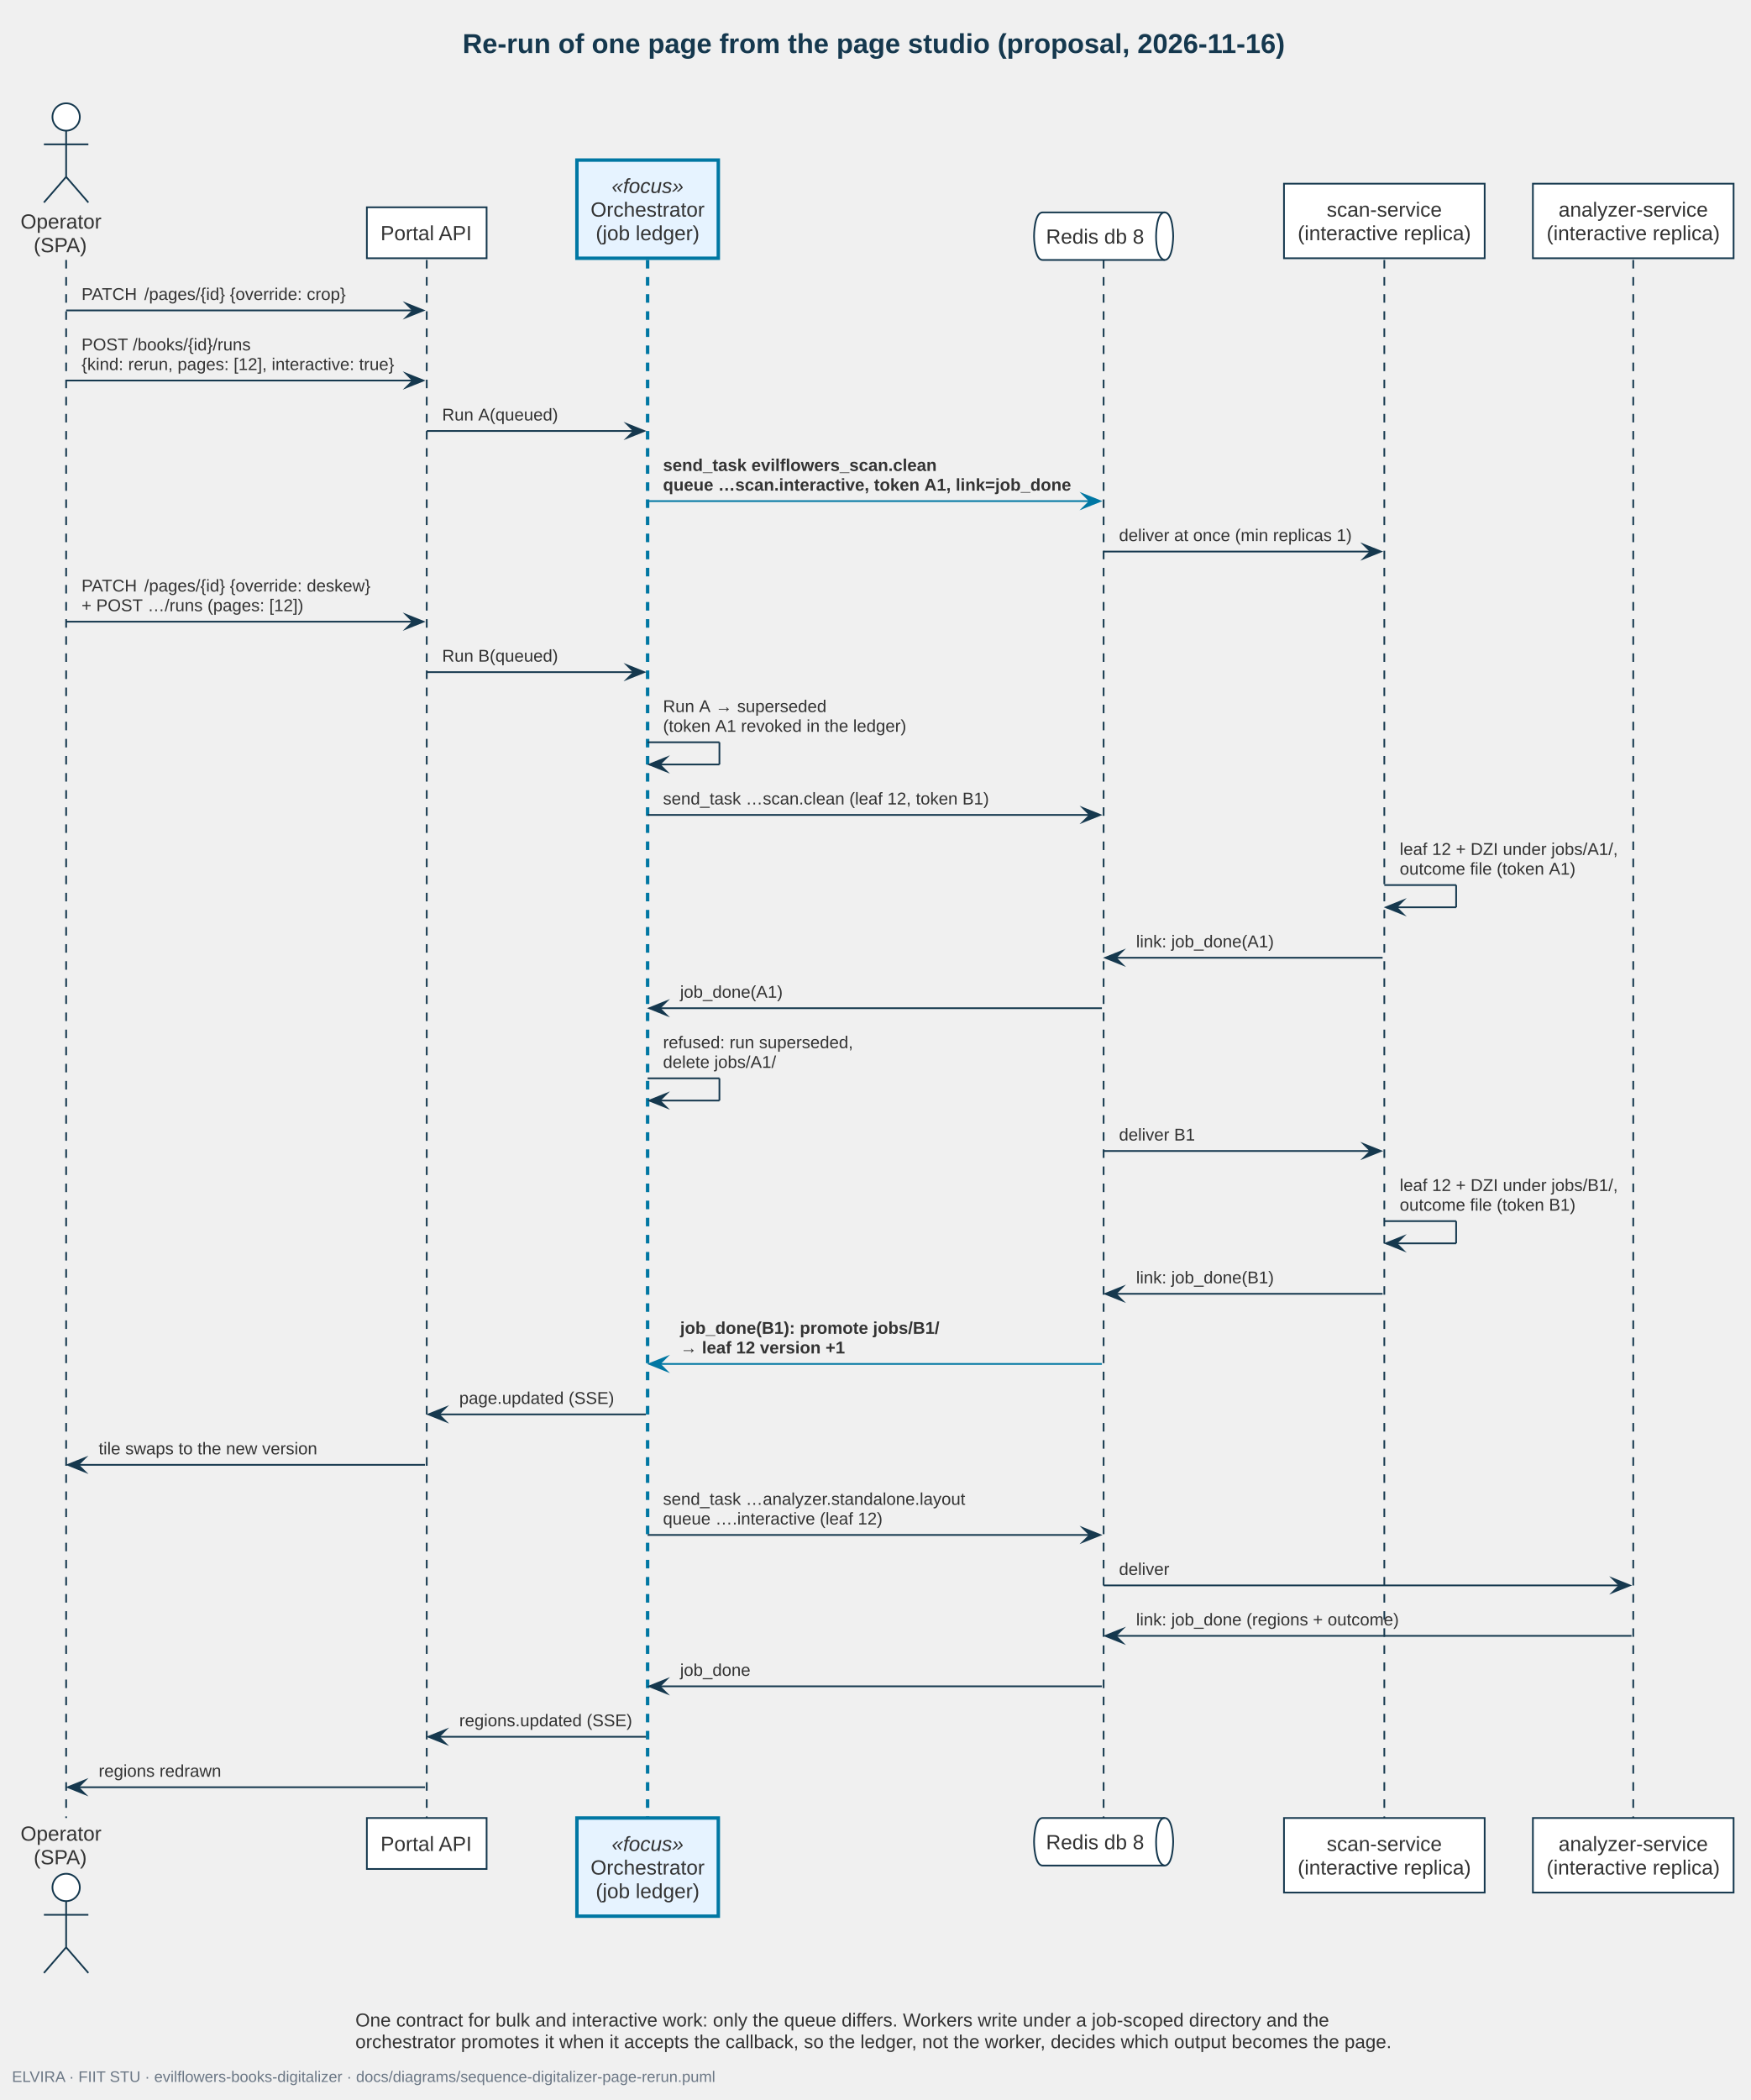
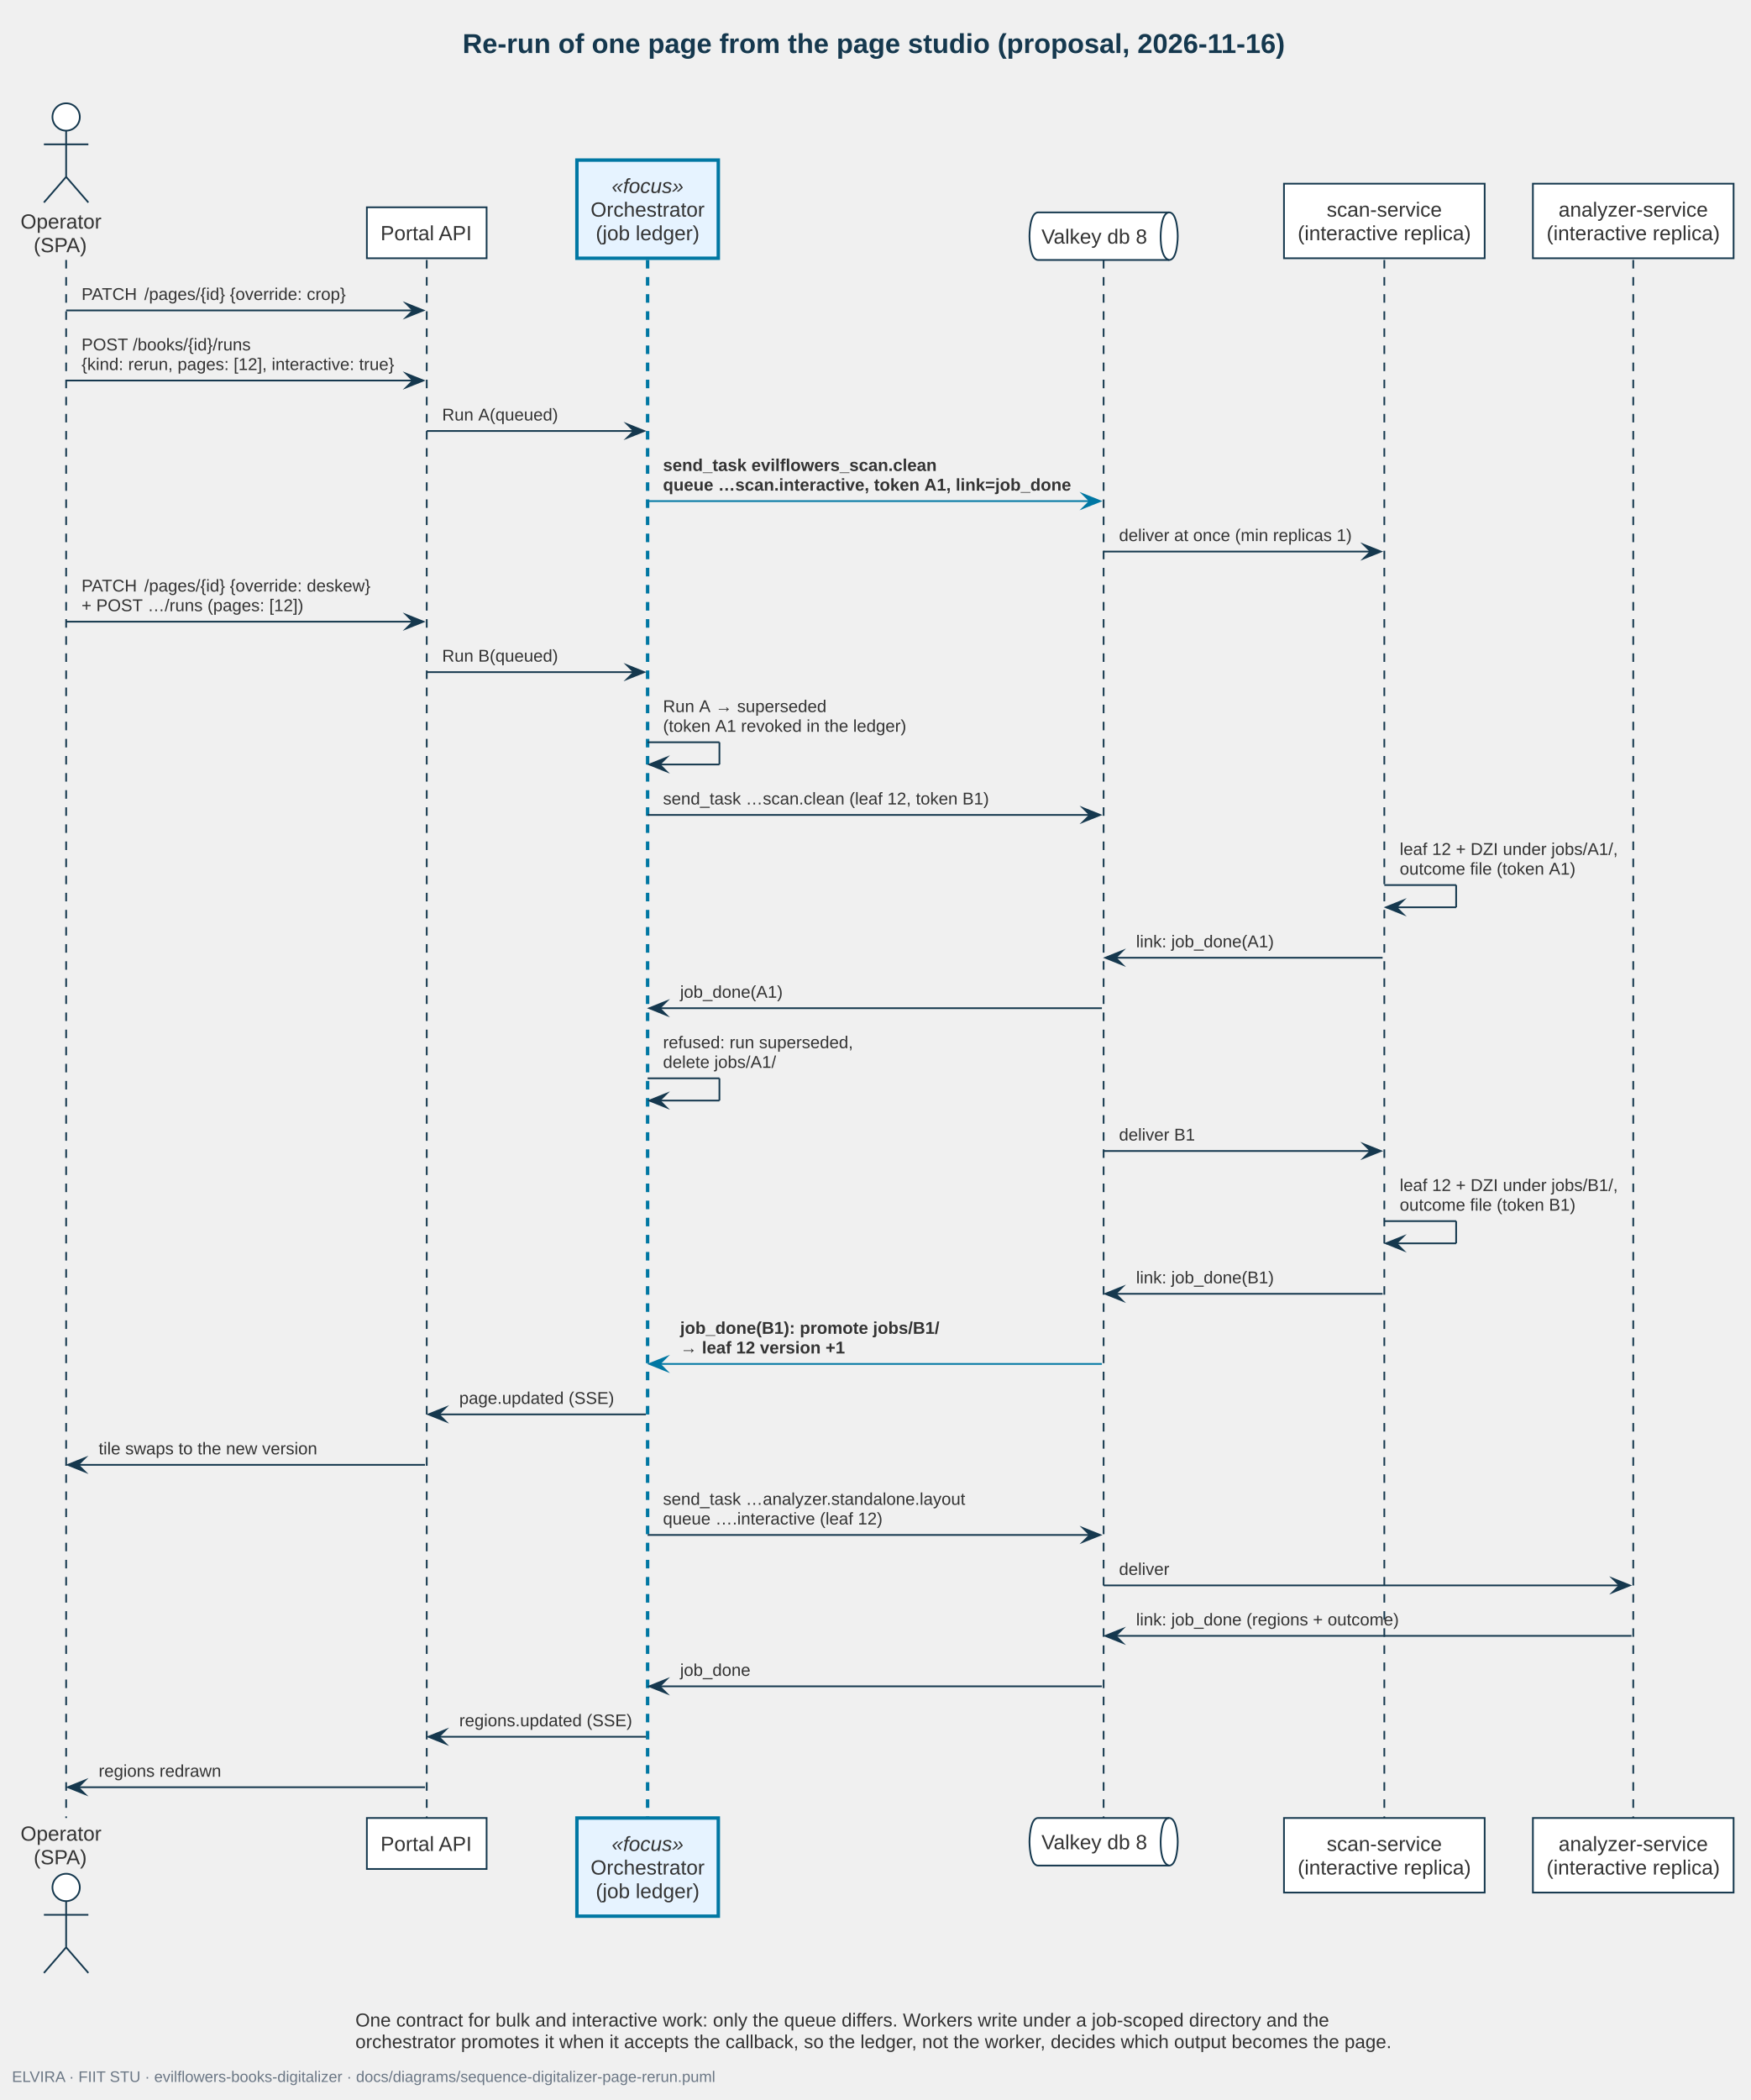
<svg xmlns="http://www.w3.org/2000/svg" version="1.1" data-diagram-type="SEQUENCE" style="width:2133px;height:2558px;background:#FFFFFF;" width="2133.333px" height="2558.333px" viewBox="0 0 2133 2558" zoomAndPan="magnify" preserveAspectRatio="none" contentStyleType="text/css">
  <defs />
  <g font-family="sans-serif" lengthAdjust="spacing">
    <g class="title" data-source-line="19">
      <text x="563.525" y="64.6" fill="#15384E" font-size="33.333" textLength="1003.857" font-weight="700" font-family="Arial">Re-run of one page from the page studio (proposal, 2026-11-16)</text>
    </g>
    <g class="participant-lifeline" data-qualified-name="op" data-entity-uid="part1" id="part1-lifeline" data-source-line="21">
      <g>
        <rect x="73.287" y="316.659" width="16.667" height="1897.847" fill="#000" fill-opacity="0" />
        <line x1="80.579" y1="316.659" x2="80.579" y2="2214.506" style="stroke:#15384E;stroke-width:2.083;stroke-dasharray:10.417,10.417;" />
      </g>
    </g>
    <g class="participant-lifeline" data-qualified-name="api" data-entity-uid="part2" id="part2-lifeline" data-source-line="22">
      <g>
        <rect x="512.632" y="316.659" width="16.667" height="1897.847" fill="#000" fill-opacity="0" />
        <line x1="519.924" y1="316.659" x2="519.924" y2="2214.506" style="stroke:#15384E;stroke-width:2.083;stroke-dasharray:10.417,10.417;" />
      </g>
    </g>
    <g class="participant-lifeline" data-qualified-name="orch" data-entity-uid="part3" id="part3-lifeline" data-source-line="23">
      <g>
        <rect x="781.74" y="316.659" width="16.667" height="1897.847" fill="#000" fill-opacity="0" />
        <line x1="789.032" y1="316.659" x2="789.032" y2="2214.506" style="stroke:#0077A3;stroke-width:4.167;stroke-dasharray:10.417,10.417;" />
      </g>
    </g>
    <g class="participant-lifeline" data-qualified-name="redis" data-entity-uid="part4" id="part4-lifeline" data-source-line="24">
      <g>
        <rect x="1337.317" y="316.659" width="16.667" height="1897.847" fill="#000" fill-opacity="0" />
        <line x1="1344.609" y1="316.659" x2="1344.609" y2="2214.506" style="stroke:#15384E;stroke-width:2.083;stroke-dasharray:10.417,10.417;" />
      </g>
    </g>
    <g class="participant-lifeline" data-qualified-name="scan" data-entity-uid="part5" id="part5-lifeline" data-source-line="25">
      <g>
        <rect x="1679.331" y="316.659" width="16.667" height="1897.847" fill="#000" fill-opacity="0" />
        <line x1="1686.623" y1="316.659" x2="1686.623" y2="2214.506" style="stroke:#15384E;stroke-width:2.083;stroke-dasharray:10.417,10.417;" />
      </g>
    </g>
    <g class="participant-lifeline" data-qualified-name="layout" data-entity-uid="part6" id="part6-lifeline" data-source-line="26">
      <g>
        <rect x="1982.609" y="316.659" width="16.667" height="1897.847" fill="#000" fill-opacity="0" />
        <line x1="1989.901" y1="316.659" x2="1989.901" y2="2214.506" style="stroke:#15384E;stroke-width:2.083;stroke-dasharray:10.417,10.417;" />
      </g>
    </g>
    <g class="participant participant-head" data-qualified-name="op" data-entity-uid="part1" id="part1-head" data-source-line="21">
      <text x="25" y="278.446" fill="#333" font-size="25" textLength="98.657" font-family="Arial">Operator</text>
      <text x="40.991" y="307.194" fill="#333" font-size="25" textLength="66.675" font-family="Arial">(SPA)</text>
      <ellipse cx="80.579" cy="142.497" rx="16.667" ry="16.667" fill="#FFF" style="stroke:#15384E;stroke-width:2.083;" />
      <path d="M80.579,159.163 L80.579,215.413 M53.495,175.83 L107.662,175.83 M80.579,215.413 L53.495,246.663 M80.579,215.413 L107.662,246.663" style="stroke:#15384E;stroke-width:2.083;" fill="none" />
    </g>
    <g class="participant participant-head" data-qualified-name="api" data-entity-uid="part2" id="part2-head" data-source-line="22">
      <rect x="446.983" y="252.494" width="145.882" height="62.081" fill="#FFF" style="stroke:#15384E;stroke-width:2.083;" />
      <text x="463.649" y="292.611" fill="#333" font-size="25" textLength="112.549" font-family="Arial">Portal API</text>
    </g>
    <g class="participant participant-head" data-qualified-name="orch" data-entity-uid="part3" id="part3-head" data-source-line="23">
      <rect x="702.901" y="194.999" width="172.262" height="119.576" fill="#E6F3FF" style="stroke:#0077A3;stroke-width:4.167;" />
      <text x="745.251" y="235.116" fill="#333" font-size="25" textLength="87.561" font-style="italic" font-family="Arial">«focus»</text>
      <text x="719.568" y="263.863" fill="#333" font-size="25" textLength="138.928" font-family="Arial">Orchestrator</text>
      <text x="725.806" y="292.611" fill="#333" font-size="25" textLength="126.453" font-family="Arial">(job ledger)</text>
    </g>
    <g class="participant participant-head" data-qualified-name="redis" data-entity-uid="part4" id="part4-head" data-source-line="24">
-       <path d="M1270.266,258.744 L1418.951,258.744 C1429.368,258.744 1429.368,287.701 1429.368,287.701 C1429.368,287.701 1429.368,316.659 1418.951,316.659 L1270.266,316.659 C1259.849,316.659 1259.849,287.701 1259.849,287.701 C1259.849,287.701 1259.849,258.744 1270.266,258.744" style="stroke:#15384E;stroke-width:2.083;" fill="#FFF" />
-       <path d="M1418.951,258.744 C1408.535,258.744 1408.535,287.701 1408.535,287.701 C1408.535,316.659 1418.951,316.659 1418.951,316.659" style="stroke:#15384E;stroke-width:2.083;" fill="none" />
-       <text x="1274.432" y="296.777" fill="#333" font-size="25" textLength="119.519" font-family="Arial">Redis db 8</text>
+       <path d="M1264.705,258.744 L1424.512,258.744 C1434.928,258.744 1434.928,287.701 1434.928,287.701 C1434.928,287.701 1434.928,316.659 1424.512,316.659 L1264.705,316.659 C1254.289,316.659 1254.289,287.701 1254.289,287.701 C1254.289,287.701 1254.289,258.744 1264.705,258.744" style="stroke:#15384E;stroke-width:2.083;" fill="#FFF" />
+       <path d="M1424.512,258.744 C1414.095,258.744 1414.095,287.701 1414.095,287.701 C1414.095,316.659 1424.512,316.659 1424.512,316.659" style="stroke:#15384E;stroke-width:2.083;" fill="none" />
+       <text x="1268.872" y="296.777" fill="#333" font-size="25" textLength="130.64" font-family="Arial">Valkey db 8</text>
    </g>
    <g class="participant participant-head" data-qualified-name="scan" data-entity-uid="part5" id="part5-head" data-source-line="25">
      <rect x="1564.366" y="223.747" width="244.515" height="90.828" fill="#FFF" style="stroke:#15384E;stroke-width:2.083;" />
      <text x="1616.463" y="263.863" fill="#333" font-size="25" textLength="140.32" font-family="Arial">scan-service</text>
      <text x="1581.032" y="292.611" fill="#333" font-size="25" textLength="211.182" font-family="Arial">(interactive replica)</text>
    </g>
    <g class="participant participant-head" data-qualified-name="layout" data-entity-uid="part6" id="part6-head" data-source-line="26">
      <rect x="1867.643" y="223.747" width="244.515" height="90.828" fill="#FFF" style="stroke:#15384E;stroke-width:2.083;" />
      <text x="1898.897" y="263.863" fill="#333" font-size="25" textLength="182.007" font-family="Arial">analyzer-service</text>
      <text x="1884.31" y="292.611" fill="#333" font-size="25" textLength="211.182" font-family="Arial">(interactive replica)</text>
    </g>
    <g class="participant participant-tail" data-qualified-name="op" data-entity-uid="part1" id="part1-tail" data-source-line="21">
      <text x="25" y="2242.122" fill="#333" font-size="25" textLength="98.657" font-family="Arial">Operator</text>
      <text x="40.991" y="2270.87" fill="#333" font-size="25" textLength="66.675" font-family="Arial">(SPA)</text>
      <ellipse cx="80.579" cy="2299.084" rx="16.667" ry="16.667" fill="#FFF" style="stroke:#15384E;stroke-width:2.083;" />
      <path d="M80.579,2315.751 L80.579,2372.001 M53.495,2332.418 L107.662,2332.418 M80.579,2372.001 L53.495,2403.251 M80.579,2372.001 L107.662,2403.251" style="stroke:#15384E;stroke-width:2.083;" fill="none" />
    </g>
    <g class="participant participant-tail" data-qualified-name="api" data-entity-uid="part2" id="part2-tail" data-source-line="22">
      <rect x="446.983" y="2214.506" width="145.882" height="62.081" fill="#FFF" style="stroke:#15384E;stroke-width:2.083;" />
      <text x="463.649" y="2254.622" fill="#333" font-size="25" textLength="112.549" font-family="Arial">Portal API</text>
    </g>
    <g class="participant participant-tail" data-qualified-name="orch" data-entity-uid="part3" id="part3-tail" data-source-line="23">
      <rect x="702.901" y="2214.506" width="172.262" height="119.576" fill="#E6F3FF" style="stroke:#0077A3;stroke-width:4.167;" />
      <text x="745.251" y="2254.622" fill="#333" font-size="25" textLength="87.561" font-style="italic" font-family="Arial">«focus»</text>
      <text x="719.568" y="2283.37" fill="#333" font-size="25" textLength="138.928" font-family="Arial">Orchestrator</text>
      <text x="725.806" y="2312.118" fill="#333" font-size="25" textLength="126.453" font-family="Arial">(job ledger)</text>
    </g>
    <g class="participant participant-tail" data-qualified-name="redis" data-entity-uid="part4" id="part4-tail" data-source-line="24">
-       <path d="M1270.266,2214.506 L1418.951,2214.506 C1429.368,2214.506 1429.368,2243.463 1429.368,2243.463 C1429.368,2243.463 1429.368,2272.42 1418.951,2272.42 L1270.266,2272.42 C1259.849,2272.42 1259.849,2243.463 1259.849,2243.463 C1259.849,2243.463 1259.849,2214.506 1270.266,2214.506" style="stroke:#15384E;stroke-width:2.083;" fill="#FFF" />
-       <path d="M1418.951,2214.506 C1408.535,2214.506 1408.535,2243.463 1408.535,2243.463 C1408.535,2272.42 1418.951,2272.42 1418.951,2272.42" style="stroke:#15384E;stroke-width:2.083;" fill="none" />
-       <text x="1274.432" y="2252.539" fill="#333" font-size="25" textLength="119.519" font-family="Arial">Redis db 8</text>
+       <path d="M1264.705,2214.506 L1424.512,2214.506 C1434.928,2214.506 1434.928,2243.463 1434.928,2243.463 C1434.928,2243.463 1434.928,2272.42 1424.512,2272.42 L1264.705,2272.42 C1254.289,2272.42 1254.289,2243.463 1254.289,2243.463 C1254.289,2243.463 1254.289,2214.506 1264.705,2214.506" style="stroke:#15384E;stroke-width:2.083;" fill="#FFF" />
+       <path d="M1424.512,2214.506 C1414.095,2214.506 1414.095,2243.463 1414.095,2243.463 C1414.095,2272.42 1424.512,2272.42 1424.512,2272.42" style="stroke:#15384E;stroke-width:2.083;" fill="none" />
+       <text x="1268.872" y="2252.539" fill="#333" font-size="25" textLength="130.64" font-family="Arial">Valkey db 8</text>
    </g>
    <g class="participant participant-tail" data-qualified-name="scan" data-entity-uid="part5" id="part5-tail" data-source-line="25">
      <rect x="1564.366" y="2214.506" width="244.515" height="90.828" fill="#FFF" style="stroke:#15384E;stroke-width:2.083;" />
      <text x="1616.463" y="2254.622" fill="#333" font-size="25" textLength="140.32" font-family="Arial">scan-service</text>
      <text x="1581.032" y="2283.37" fill="#333" font-size="25" textLength="211.182" font-family="Arial">(interactive replica)</text>
    </g>
    <g class="participant participant-tail" data-qualified-name="layout" data-entity-uid="part6" id="part6-tail" data-source-line="26">
      <rect x="1867.643" y="2214.506" width="244.515" height="90.828" fill="#FFF" style="stroke:#15384E;stroke-width:2.083;" />
      <text x="1898.897" y="2254.622" fill="#333" font-size="25" textLength="182.007" font-family="Arial">analyzer-service</text>
      <text x="1884.31" y="2283.37" fill="#333" font-size="25" textLength="211.182" font-family="Arial">(interactive replica)</text>
    </g>
    <g class="message" data-entity-1="part1" data-entity-2="part2" id="msg1" data-source-line="28">
      <polygon points="494.924,369.781,515.757,378.115,494.924,386.448,503.257,378.115" fill="#15384E" style="stroke:#15384E;stroke-width:2.083;stroke-linejoin:miter;stroke-miterlimit:10;" />
      <line x1="80.579" y1="378.115" x2="507.424" y2="378.115" style="stroke:#15384E;stroke-width:2.083;" />
      <text x="99.329" y="365.367" fill="#333" font-size="20.833" textLength="70.608" font-family="Arial">PATCH</text>
      <text x="169.936" y="365.367" fill="#333" font-size="20.833" font-family="Arial"> </text>
      <text x="175.724" y="365.367" fill="#333" font-size="20.833" textLength="98.47" font-family="Arial">/pages/{id}</text>
      <text x="274.194" y="365.367" fill="#333" font-size="20.833" font-family="Arial"> </text>
      <text x="279.983" y="365.367" fill="#333" font-size="20.833" textLength="88.013" font-family="Arial">{override:</text>
      <text x="367.995" y="365.367" fill="#333" font-size="20.833" font-family="Arial"> </text>
      <text x="373.783" y="365.367" fill="#333" font-size="20.833" textLength="47.485" font-family="Arial">crop}</text>
    </g>
    <g class="message" data-entity-1="part1" data-entity-2="part2" id="msg2" data-source-line="29">
      <polygon points="494.924,455.194,515.757,463.527,494.924,471.861,503.257,463.527" fill="#15384E" style="stroke:#15384E;stroke-width:2.083;stroke-linejoin:miter;stroke-miterlimit:10;" />
      <line x1="80.579" y1="463.527" x2="507.424" y2="463.527" style="stroke:#15384E;stroke-width:2.083;" />
      <text x="99.329" y="426.823" fill="#333" font-size="20.833" textLength="56.722" font-family="Arial">POST</text>
      <text x="156.051" y="426.823" fill="#333" font-size="20.833" font-family="Arial"> </text>
      <text x="161.839" y="426.823" fill="#333" font-size="20.833" textLength="143.616" font-family="Arial">/books/{id}/runs</text>
      <text x="99.329" y="450.779" fill="#333" font-size="20.833" textLength="50.964" font-family="Arial">{kind:</text>
      <text x="150.293" y="450.779" fill="#333" font-size="20.833" font-family="Arial"> </text>
      <text x="156.081" y="450.779" fill="#333" font-size="20.833" textLength="54.423" font-family="Arial">rerun,</text>
      <text x="210.504" y="450.779" fill="#333" font-size="20.833" font-family="Arial"> </text>
      <text x="216.292" y="450.779" fill="#333" font-size="20.833" textLength="62.551" font-family="Arial">pages:</text>
      <text x="278.843" y="450.779" fill="#333" font-size="20.833" font-family="Arial"> </text>
      <text x="284.631" y="450.779" fill="#333" font-size="20.833" textLength="40.538" font-family="Arial">[12],</text>
      <text x="325.169" y="450.779" fill="#333" font-size="20.833" font-family="Arial"> </text>
      <text x="330.957" y="450.779" fill="#333" font-size="20.833" textLength="100.739" font-family="Arial">interactive:</text>
      <text x="431.696" y="450.779" fill="#333" font-size="20.833" font-family="Arial"> </text>
      <text x="437.484" y="450.779" fill="#333" font-size="20.833" textLength="42.857" font-family="Arial">true}</text>
    </g>
    <g class="message" data-entity-1="part2" data-entity-2="part3" id="msg3" data-source-line="30">
      <polygon points="764.032,516.65,784.865,524.984,764.032,533.317,772.365,524.984" fill="#15384E" style="stroke:#15384E;stroke-width:2.083;stroke-linejoin:miter;stroke-miterlimit:10;" />
      <line x1="519.924" y1="524.984" x2="776.532" y2="524.984" style="stroke:#15384E;stroke-width:2.083;" />
      <text x="538.674" y="512.236" fill="#333" font-size="20.833" textLength="38.218" font-family="Arial">Run</text>
      <text x="576.892" y="512.236" fill="#333" font-size="20.833" font-family="Arial"> </text>
      <text x="582.68" y="512.236" fill="#333" font-size="20.833" textLength="97.29" font-family="Arial">A(queued)</text>
    </g>
    <g class="message" data-entity-1="part3" data-entity-2="part4" id="msg4" data-source-line="31">
      <polygon points="1319.609,602.063,1340.442,610.396,1319.609,618.73,1327.942,610.396" fill="#0077A3" style="stroke:#0077A3;stroke-width:2.083;stroke-linejoin:miter;stroke-miterlimit:10;" />
      <line x1="789.032" y1="610.396" x2="1332.109" y2="610.396" style="stroke:#0077A3;stroke-width:2.083;" />
      <text x="807.782" y="573.692" fill="#333" font-size="20.833" textLength="101.908" font-weight="700" font-family="Arial">send_task</text>
      <text x="909.69" y="573.692" fill="#333" font-size="20.833" font-weight="700" font-family="Arial"> </text>
      <text x="915.479" y="573.692" fill="#333" font-size="20.833" textLength="225.82" font-weight="700" font-family="Arial">evilflowers_scan.clean</text>
      <text x="807.782" y="597.648" fill="#333" font-size="20.833" textLength="61.351" font-weight="700" font-family="Arial">queue</text>
      <text x="869.132" y="597.648" fill="#333" font-size="20.833" font-weight="700" font-family="Arial"> </text>
      <text x="874.921" y="597.648" fill="#333" font-size="20.833" textLength="184.113" font-weight="700" font-family="Arial">…scan.interactive,</text>
      <text x="1059.033" y="597.648" fill="#333" font-size="20.833" font-weight="700" font-family="Arial"> </text>
      <text x="1064.821" y="597.648" fill="#333" font-size="20.833" textLength="55.562" font-weight="700" font-family="Arial">token</text>
      <text x="1120.384" y="597.648" fill="#333" font-size="20.833" font-weight="700" font-family="Arial"> </text>
      <text x="1126.172" y="597.648" fill="#333" font-size="20.833" textLength="32.42" font-weight="700" font-family="Arial">A1,</text>
      <text x="1158.592" y="597.648" fill="#333" font-size="20.833" font-weight="700" font-family="Arial"> </text>
      <text x="1164.38" y="597.648" fill="#333" font-size="20.833" textLength="140.645" font-weight="700" font-family="Arial">link=job_done</text>
    </g>
    <g class="message" data-entity-1="part4" data-entity-2="part5" id="msg5" data-source-line="32">
      <polygon points="1661.623,663.519,1682.456,671.853,1661.623,680.186,1669.956,671.853" fill="#15384E" style="stroke:#15384E;stroke-width:2.083;stroke-linejoin:miter;stroke-miterlimit:10;" />
      <line x1="1344.609" y1="671.853" x2="1674.123" y2="671.853" style="stroke:#15384E;stroke-width:2.083;" />
      <text x="1363.359" y="659.104" fill="#333" font-size="20.833" textLength="61.371" font-family="Arial">deliver</text>
      <text x="1424.729" y="659.104" fill="#333" font-size="20.833" font-family="Arial"> </text>
      <text x="1430.518" y="659.104" fill="#333" font-size="20.833" textLength="17.375" font-family="Arial">at</text>
      <text x="1447.892" y="659.104" fill="#333" font-size="20.833" font-family="Arial"> </text>
      <text x="1453.68" y="659.104" fill="#333" font-size="20.833" textLength="45.176" font-family="Arial">once</text>
      <text x="1498.857" y="659.104" fill="#333" font-size="20.833" font-family="Arial"> </text>
      <text x="1504.645" y="659.104" fill="#333" font-size="20.833" textLength="40.507" font-family="Arial">(min</text>
      <text x="1545.152" y="659.104" fill="#333" font-size="20.833" font-family="Arial"> </text>
      <text x="1550.94" y="659.104" fill="#333" font-size="20.833" textLength="71.788" font-family="Arial">replicas</text>
      <text x="1622.727" y="659.104" fill="#333" font-size="20.833" font-family="Arial"> </text>
      <text x="1628.516" y="659.104" fill="#333" font-size="20.833" textLength="18.524" font-family="Arial">1)</text>
    </g>
    <g class="message" data-entity-1="part1" data-entity-2="part2" id="msg6" data-source-line="34">
      <polygon points="494.924,748.932,515.757,757.265,494.924,765.599,503.257,757.265" fill="#15384E" style="stroke:#15384E;stroke-width:2.083;stroke-linejoin:miter;stroke-miterlimit:10;" />
      <line x1="80.579" y1="757.265" x2="507.424" y2="757.265" style="stroke:#15384E;stroke-width:2.083;" />
      <text x="99.329" y="720.561" fill="#333" font-size="20.833" textLength="70.608" font-family="Arial">PATCH</text>
      <text x="169.936" y="720.561" fill="#333" font-size="20.833" font-family="Arial"> </text>
      <text x="175.724" y="720.561" fill="#333" font-size="20.833" textLength="98.47" font-family="Arial">/pages/{id}</text>
      <text x="274.194" y="720.561" fill="#333" font-size="20.833" font-family="Arial"> </text>
      <text x="279.983" y="720.561" fill="#333" font-size="20.833" textLength="88.013" font-family="Arial">{override:</text>
      <text x="367.995" y="720.561" fill="#333" font-size="20.833" font-family="Arial"> </text>
      <text x="373.783" y="720.561" fill="#333" font-size="20.833" textLength="77.596" font-family="Arial">deskew}</text>
      <text x="99.329" y="744.517" fill="#333" font-size="20.833" font-family="Arial">+</text>
      <text x="111.495" y="744.517" fill="#333" font-size="20.833" font-family="Arial"> </text>
      <text x="117.283" y="744.517" fill="#333" font-size="20.833" textLength="56.722" font-family="Arial">POST</text>
      <text x="174.005" y="744.517" fill="#333" font-size="20.833" font-family="Arial"> </text>
      <text x="179.793" y="744.517" fill="#333" font-size="20.833" textLength="67.149" font-family="Arial">…/runs</text>
      <text x="246.942" y="744.517" fill="#333" font-size="20.833" font-family="Arial"> </text>
      <text x="252.73" y="744.517" fill="#333" font-size="20.833" textLength="69.489" font-family="Arial">(pages:</text>
      <text x="322.219" y="744.517" fill="#333" font-size="20.833" font-family="Arial"> </text>
      <text x="328.007" y="744.517" fill="#333" font-size="20.833" textLength="41.687" font-family="Arial">[12])</text>
    </g>
    <g class="message" data-entity-1="part2" data-entity-2="part3" id="msg7" data-source-line="35">
      <polygon points="764.032,810.388,784.865,818.722,764.032,827.055,772.365,818.722" fill="#15384E" style="stroke:#15384E;stroke-width:2.083;stroke-linejoin:miter;stroke-miterlimit:10;" />
      <line x1="519.924" y1="818.722" x2="776.532" y2="818.722" style="stroke:#15384E;stroke-width:2.083;" />
      <text x="538.674" y="805.973" fill="#333" font-size="20.833" textLength="38.218" font-family="Arial">Run</text>
      <text x="576.892" y="805.973" fill="#333" font-size="20.833" font-family="Arial"> </text>
      <text x="582.68" y="805.973" fill="#333" font-size="20.833" textLength="97.29" font-family="Arial">B(queued)</text>
    </g>
    <g class="message" data-entity-1="part3" data-entity-2="part3" id="msg8" data-source-line="36">
      <line x1="789.032" y1="904.134" x2="876.532" y2="904.134" style="stroke:#15384E;stroke-width:2.083;" />
      <line x1="876.532" y1="904.134" x2="876.532" y2="931.217" style="stroke:#15384E;stroke-width:2.083;" />
      <line x1="791.115" y1="931.217" x2="876.532" y2="931.217" style="stroke:#15384E;stroke-width:2.083;" />
      <polygon points="811.949,922.884,791.115,931.217,811.949,939.551,803.615,931.217" fill="#15384E" style="stroke:#15384E;stroke-width:2.083;stroke-linejoin:miter;stroke-miterlimit:10;" />
      <text x="807.782" y="867.43" fill="#333" font-size="20.833" textLength="38.218" font-family="Arial">Run</text>
      <text x="846" y="867.43" fill="#333" font-size="20.833" font-family="Arial"> </text>
      <text x="851.788" y="867.43" fill="#333" font-size="20.833" font-family="Arial">A</text>
      <text x="865.684" y="867.43" fill="#333" font-size="20.833" font-family="Arial"> </text>
      <text x="871.472" y="867.43" fill="#333" font-size="20.833" font-family="Arial">→</text>
      <text x="892.306" y="867.43" fill="#333" font-size="20.833" font-family="Arial"> </text>
      <text x="898.094" y="867.43" fill="#333" font-size="20.833" textLength="108.877" font-family="Arial">superseded</text>
      <text x="807.782" y="891.386" fill="#333" font-size="20.833" textLength="57.902" font-family="Arial">(token</text>
      <text x="865.684" y="891.386" fill="#333" font-size="20.833" font-family="Arial"> </text>
      <text x="871.472" y="891.386" fill="#333" font-size="20.833" textLength="25.482" font-family="Arial">A1</text>
      <text x="896.954" y="891.386" fill="#333" font-size="20.833" font-family="Arial"> </text>
      <text x="902.743" y="891.386" fill="#333" font-size="20.833" textLength="74.117" font-family="Arial">revoked</text>
      <text x="976.86" y="891.386" fill="#333" font-size="20.833" font-family="Arial"> </text>
      <text x="982.648" y="891.386" fill="#333" font-size="20.833" textLength="16.215" font-family="Arial">in</text>
      <text x="998.863" y="891.386" fill="#333" font-size="20.833" font-family="Arial"> </text>
      <text x="1004.651" y="891.386" fill="#333" font-size="20.833" textLength="28.961" font-family="Arial">the</text>
      <text x="1033.612" y="891.386" fill="#333" font-size="20.833" font-family="Arial"> </text>
      <text x="1039.4" y="891.386" fill="#333" font-size="20.833" textLength="64.85" font-family="Arial">ledger)</text>
    </g>
    <g class="message" data-entity-1="part3" data-entity-2="part4" id="msg9" data-source-line="37">
      <polygon points="1319.609,984.34,1340.442,992.674,1319.609,1001.007,1327.942,992.674" fill="#15384E" style="stroke:#15384E;stroke-width:2.083;stroke-linejoin:miter;stroke-miterlimit:10;" />
      <line x1="789.032" y1="992.674" x2="1332.109" y2="992.674" style="stroke:#15384E;stroke-width:2.083;" />
      <text x="807.782" y="979.926" fill="#333" font-size="20.833" textLength="94.971" font-family="Arial">send_task</text>
      <text x="902.753" y="979.926" fill="#333" font-size="20.833" font-family="Arial"> </text>
      <text x="908.541" y="979.926" fill="#333" font-size="20.833" textLength="120.433" font-family="Arial">…scan.clean</text>
      <text x="1028.973" y="979.926" fill="#333" font-size="20.833" font-family="Arial"> </text>
      <text x="1034.762" y="979.926" fill="#333" font-size="20.833" textLength="40.527" font-family="Arial">(leaf</text>
      <text x="1075.289" y="979.926" fill="#333" font-size="20.833" font-family="Arial"> </text>
      <text x="1081.077" y="979.926" fill="#333" font-size="20.833" textLength="28.961" font-family="Arial">12,</text>
      <text x="1110.038" y="979.926" fill="#333" font-size="20.833" font-family="Arial"> </text>
      <text x="1115.826" y="979.926" fill="#333" font-size="20.833" textLength="50.964" font-family="Arial">token</text>
      <text x="1166.791" y="979.926" fill="#333" font-size="20.833" font-family="Arial"> </text>
      <text x="1172.579" y="979.926" fill="#333" font-size="20.833" textLength="32.42" font-family="Arial">B1)</text>
    </g>
    <g class="message" data-entity-1="part5" data-entity-2="part5" id="msg10" data-source-line="39">
      <line x1="1686.623" y1="1078.086" x2="1774.123" y2="1078.086" style="stroke:#15384E;stroke-width:2.083;" />
      <line x1="1774.123" y1="1078.086" x2="1774.123" y2="1105.17" style="stroke:#15384E;stroke-width:2.083;" />
      <line x1="1688.706" y1="1105.17" x2="1774.123" y2="1105.17" style="stroke:#15384E;stroke-width:2.083;" />
      <polygon points="1709.54,1096.836,1688.706,1105.17,1709.54,1113.503,1701.206,1105.17" fill="#15384E" style="stroke:#15384E;stroke-width:2.083;stroke-linejoin:miter;stroke-miterlimit:10;" />
      <text x="1705.373" y="1041.382" fill="#333" font-size="20.833" textLength="33.59" font-family="Arial">leaf</text>
      <text x="1738.963" y="1041.382" fill="#333" font-size="20.833" font-family="Arial"> </text>
      <text x="1744.751" y="1041.382" fill="#333" font-size="20.833" textLength="23.173" font-family="Arial">12</text>
      <text x="1767.924" y="1041.382" fill="#333" font-size="20.833" font-family="Arial"> </text>
      <text x="1773.712" y="1041.382" fill="#333" font-size="20.833" font-family="Arial">+</text>
      <text x="1785.878" y="1041.382" fill="#333" font-size="20.833" font-family="Arial"> </text>
      <text x="1791.667" y="1041.382" fill="#333" font-size="20.833" textLength="33.559" font-family="Arial">DZI</text>
      <text x="1825.226" y="1041.382" fill="#333" font-size="20.833" font-family="Arial"> </text>
      <text x="1831.014" y="1041.382" fill="#333" font-size="20.833" textLength="53.284" font-family="Arial">under</text>
      <text x="1884.298" y="1041.382" fill="#333" font-size="20.833" font-family="Arial"> </text>
      <text x="1890.086" y="1041.382" fill="#333" font-size="20.833" textLength="81.065" font-family="Arial">jobs/A1/,</text>
      <text x="1705.373" y="1065.338" fill="#333" font-size="20.833" textLength="79.905" font-family="Arial">outcome</text>
      <text x="1785.278" y="1065.338" fill="#333" font-size="20.833" font-family="Arial"> </text>
      <text x="1791.066" y="1065.338" fill="#333" font-size="20.833" textLength="26.632" font-family="Arial">file</text>
      <text x="1817.698" y="1065.338" fill="#333" font-size="20.833" font-family="Arial"> </text>
      <text x="1823.486" y="1065.338" fill="#333" font-size="20.833" textLength="57.902" font-family="Arial">(token</text>
      <text x="1881.388" y="1065.338" fill="#333" font-size="20.833" font-family="Arial"> </text>
      <text x="1887.177" y="1065.338" fill="#333" font-size="20.833" textLength="32.42" font-family="Arial">A1)</text>
    </g>
    <g class="message" data-entity-1="part5" data-entity-2="part4" id="msg11" data-source-line="40">
      <polygon points="1367.525,1158.293,1346.692,1166.626,1367.525,1174.959,1359.192,1166.626" fill="#15384E" style="stroke:#15384E;stroke-width:2.083;stroke-linejoin:miter;stroke-miterlimit:10;" />
      <line x1="1355.025" y1="1166.626" x2="1684.54" y2="1166.626" style="stroke:#15384E;stroke-width:2.083;" />
      <text x="1384.192" y="1153.878" fill="#333" font-size="20.833" textLength="37.048" font-family="Arial">link:</text>
      <text x="1421.24" y="1153.878" fill="#333" font-size="20.833" font-family="Arial"> </text>
      <text x="1427.028" y="1153.878" fill="#333" font-size="20.833" textLength="125.092" font-family="Arial">job_done(A1)</text>
    </g>
    <g class="message" data-entity-1="part4" data-entity-2="part3" id="msg12" data-source-line="41">
      <polygon points="811.949,1219.749,791.115,1228.082,811.949,1236.416,803.615,1228.082" fill="#15384E" style="stroke:#15384E;stroke-width:2.083;stroke-linejoin:miter;stroke-miterlimit:10;" />
      <line x1="799.449" y1="1228.082" x2="1342.525" y2="1228.082" style="stroke:#15384E;stroke-width:2.083;" />
      <text x="828.615" y="1215.334" fill="#333" font-size="20.833" textLength="125.092" font-family="Arial">job_done(A1)</text>
    </g>
    <g class="message" data-entity-1="part3" data-entity-2="part3" id="msg13" data-source-line="42">
      <line x1="789.032" y1="1313.495" x2="876.532" y2="1313.495" style="stroke:#15384E;stroke-width:2.083;" />
      <line x1="876.532" y1="1313.495" x2="876.532" y2="1340.578" style="stroke:#15384E;stroke-width:2.083;" />
      <line x1="791.115" y1="1340.578" x2="876.532" y2="1340.578" style="stroke:#15384E;stroke-width:2.083;" />
      <polygon points="811.949,1332.245,791.115,1340.578,811.949,1348.912,803.615,1340.578" fill="#15384E" style="stroke:#15384E;stroke-width:2.083;stroke-linejoin:miter;stroke-miterlimit:10;" />
      <text x="807.782" y="1276.79" fill="#333" font-size="20.833" textLength="75.277" font-family="Arial">refused:</text>
      <text x="883.059" y="1276.79" fill="#333" font-size="20.833" font-family="Arial"> </text>
      <text x="888.847" y="1276.79" fill="#333" font-size="20.833" textLength="30.111" font-family="Arial">run</text>
      <text x="918.958" y="1276.79" fill="#333" font-size="20.833" font-family="Arial"> </text>
      <text x="924.746" y="1276.79" fill="#333" font-size="20.833" textLength="114.665" font-family="Arial">superseded,</text>
      <text x="807.782" y="1300.747" fill="#333" font-size="20.833" textLength="56.763" font-family="Arial">delete</text>
      <text x="864.545" y="1300.747" fill="#333" font-size="20.833" font-family="Arial"> </text>
      <text x="870.333" y="1300.747" fill="#333" font-size="20.833" textLength="75.277" font-family="Arial">jobs/A1/</text>
    </g>
    <g class="message" data-entity-1="part4" data-entity-2="part5" id="msg14" data-source-line="43">
      <polygon points="1661.623,1393.701,1682.456,1402.035,1661.623,1410.368,1669.956,1402.035" fill="#15384E" style="stroke:#15384E;stroke-width:2.083;stroke-linejoin:miter;stroke-miterlimit:10;" />
      <line x1="1344.609" y1="1402.035" x2="1674.123" y2="1402.035" style="stroke:#15384E;stroke-width:2.083;" />
      <text x="1363.359" y="1389.286" fill="#333" font-size="20.833" textLength="61.371" font-family="Arial">deliver</text>
      <text x="1424.729" y="1389.286" fill="#333" font-size="20.833" font-family="Arial"> </text>
      <text x="1430.518" y="1389.286" fill="#333" font-size="20.833" textLength="25.482" font-family="Arial">B1</text>
    </g>
    <g class="message" data-entity-1="part5" data-entity-2="part5" id="msg15" data-source-line="44">
      <line x1="1686.623" y1="1487.447" x2="1774.123" y2="1487.447" style="stroke:#15384E;stroke-width:2.083;" />
      <line x1="1774.123" y1="1487.447" x2="1774.123" y2="1514.53" style="stroke:#15384E;stroke-width:2.083;" />
      <line x1="1688.706" y1="1514.53" x2="1774.123" y2="1514.53" style="stroke:#15384E;stroke-width:2.083;" />
      <polygon points="1709.54,1506.197,1688.706,1514.53,1709.54,1522.864,1701.206,1514.53" fill="#15384E" style="stroke:#15384E;stroke-width:2.083;stroke-linejoin:miter;stroke-miterlimit:10;" />
      <text x="1705.373" y="1450.743" fill="#333" font-size="20.833" textLength="33.59" font-family="Arial">leaf</text>
      <text x="1738.963" y="1450.743" fill="#333" font-size="20.833" font-family="Arial"> </text>
      <text x="1744.751" y="1450.743" fill="#333" font-size="20.833" textLength="23.173" font-family="Arial">12</text>
      <text x="1767.924" y="1450.743" fill="#333" font-size="20.833" font-family="Arial"> </text>
      <text x="1773.712" y="1450.743" fill="#333" font-size="20.833" font-family="Arial">+</text>
      <text x="1785.878" y="1450.743" fill="#333" font-size="20.833" font-family="Arial"> </text>
      <text x="1791.667" y="1450.743" fill="#333" font-size="20.833" textLength="33.559" font-family="Arial">DZI</text>
      <text x="1825.226" y="1450.743" fill="#333" font-size="20.833" font-family="Arial"> </text>
      <text x="1831.014" y="1450.743" fill="#333" font-size="20.833" textLength="53.284" font-family="Arial">under</text>
      <text x="1884.298" y="1450.743" fill="#333" font-size="20.833" font-family="Arial"> </text>
      <text x="1890.086" y="1450.743" fill="#333" font-size="20.833" textLength="81.065" font-family="Arial">jobs/B1/,</text>
      <text x="1705.373" y="1474.699" fill="#333" font-size="20.833" textLength="79.905" font-family="Arial">outcome</text>
      <text x="1785.278" y="1474.699" fill="#333" font-size="20.833" font-family="Arial"> </text>
      <text x="1791.066" y="1474.699" fill="#333" font-size="20.833" textLength="26.632" font-family="Arial">file</text>
      <text x="1817.698" y="1474.699" fill="#333" font-size="20.833" font-family="Arial"> </text>
      <text x="1823.486" y="1474.699" fill="#333" font-size="20.833" textLength="57.902" font-family="Arial">(token</text>
      <text x="1881.388" y="1474.699" fill="#333" font-size="20.833" font-family="Arial"> </text>
      <text x="1887.177" y="1474.699" fill="#333" font-size="20.833" textLength="32.42" font-family="Arial">B1)</text>
    </g>
    <g class="message" data-entity-1="part5" data-entity-2="part4" id="msg16" data-source-line="45">
      <polygon points="1367.525,1567.653,1346.692,1575.987,1367.525,1584.32,1359.192,1575.987" fill="#15384E" style="stroke:#15384E;stroke-width:2.083;stroke-linejoin:miter;stroke-miterlimit:10;" />
      <line x1="1355.025" y1="1575.987" x2="1684.54" y2="1575.987" style="stroke:#15384E;stroke-width:2.083;" />
      <text x="1384.192" y="1563.239" fill="#333" font-size="20.833" textLength="37.048" font-family="Arial">link:</text>
      <text x="1421.24" y="1563.239" fill="#333" font-size="20.833" font-family="Arial"> </text>
      <text x="1427.028" y="1563.239" fill="#333" font-size="20.833" textLength="125.092" font-family="Arial">job_done(B1)</text>
    </g>
    <g class="message" data-entity-1="part4" data-entity-2="part3" id="msg17" data-source-line="46">
      <polygon points="811.949,1653.066,791.115,1661.399,811.949,1669.733,803.615,1661.399" fill="#0077A3" style="stroke:#0077A3;stroke-width:2.083;stroke-linejoin:miter;stroke-miterlimit:10;" />
      <line x1="799.449" y1="1661.399" x2="1342.525" y2="1661.399" style="stroke:#0077A3;stroke-width:2.083;" />
      <text x="828.615" y="1624.695" fill="#333" font-size="20.833" textLength="140.035" font-weight="700" font-family="Arial">job_done(B1):</text>
      <text x="968.65" y="1624.695" fill="#333" font-size="20.833" font-weight="700" font-family="Arial"> </text>
      <text x="974.438" y="1624.695" fill="#333" font-size="20.833" textLength="83.333" font-weight="700" font-family="Arial">promote</text>
      <text x="1057.772" y="1624.695" fill="#333" font-size="20.833" font-weight="700" font-family="Arial"> </text>
      <text x="1063.56" y="1624.695" fill="#333" font-size="20.833" textLength="81.034" font-weight="700" font-family="Arial">jobs/B1/</text>
      <text x="828.615" y="1648.651" fill="#333" font-size="20.833" font-weight="700" font-family="Arial">→</text>
      <text x="849.449" y="1648.651" fill="#333" font-size="20.833" font-weight="700" font-family="Arial"> </text>
      <text x="855.237" y="1648.651" fill="#333" font-size="20.833" textLength="35.899" font-weight="700" font-family="Arial">leaf</text>
      <text x="891.136" y="1648.651" fill="#333" font-size="20.833" font-weight="700" font-family="Arial"> </text>
      <text x="896.924" y="1648.651" fill="#333" font-size="20.833" textLength="23.173" font-weight="700" font-family="Arial">12</text>
      <text x="920.097" y="1648.651" fill="#333" font-size="20.833" font-weight="700" font-family="Arial"> </text>
      <text x="925.885" y="1648.651" fill="#333" font-size="20.833" textLength="74.107" font-weight="700" font-family="Arial">version</text>
      <text x="999.992" y="1648.651" fill="#333" font-size="20.833" font-weight="700" font-family="Arial"> </text>
      <text x="1005.78" y="1648.651" fill="#333" font-size="20.833" textLength="23.753" font-weight="700" font-family="Arial">+1</text>
    </g>
    <g class="message" data-entity-1="part3" data-entity-2="part2" id="msg18" data-source-line="47">
      <polygon points="542.841,1714.522,522.007,1722.856,542.841,1731.189,534.507,1722.856" fill="#15384E" style="stroke:#15384E;stroke-width:2.083;stroke-linejoin:miter;stroke-miterlimit:10;" />
      <line x1="530.341" y1="1722.856" x2="786.949" y2="1722.856" style="stroke:#15384E;stroke-width:2.083;" />
      <text x="559.507" y="1710.107" fill="#333" font-size="20.833" textLength="127.441" font-family="Arial">page.updated</text>
      <text x="686.949" y="1710.107" fill="#333" font-size="20.833" font-family="Arial"> </text>
      <text x="692.737" y="1710.107" fill="#333" font-size="20.833" textLength="55.562" font-family="Arial">(SSE)</text>
    </g>
    <g class="message" data-entity-1="part2" data-entity-2="part1" id="msg19" data-source-line="48">
      <polygon points="103.495,1775.979,82.662,1784.312,103.495,1792.645,95.162,1784.312" fill="#15384E" style="stroke:#15384E;stroke-width:2.083;stroke-linejoin:miter;stroke-miterlimit:10;" />
      <line x1="90.995" y1="1784.312" x2="517.841" y2="1784.312" style="stroke:#15384E;stroke-width:2.083;" />
      <text x="120.162" y="1771.564" fill="#333" font-size="20.833" textLength="26.632" font-family="Arial">tile</text>
      <text x="146.794" y="1771.564" fill="#333" font-size="20.833" font-family="Arial"> </text>
      <text x="152.582" y="1771.564" fill="#333" font-size="20.833" textLength="59.052" font-family="Arial">swaps</text>
      <text x="211.633" y="1771.564" fill="#333" font-size="20.833" font-family="Arial"> </text>
      <text x="217.421" y="1771.564" fill="#333" font-size="20.833" textLength="17.375" font-family="Arial">to</text>
      <text x="234.796" y="1771.564" fill="#333" font-size="20.833" font-family="Arial"> </text>
      <text x="240.584" y="1771.564" fill="#333" font-size="20.833" textLength="28.961" font-family="Arial">the</text>
      <text x="269.545" y="1771.564" fill="#333" font-size="20.833" font-family="Arial"> </text>
      <text x="275.334" y="1771.564" fill="#333" font-size="20.833" textLength="38.218" font-family="Arial">new</text>
      <text x="313.552" y="1771.564" fill="#333" font-size="20.833" font-family="Arial"> </text>
      <text x="319.34" y="1771.564" fill="#333" font-size="20.833" textLength="67.159" font-family="Arial">version</text>
    </g>
    <g class="message" data-entity-1="part3" data-entity-2="part4" id="msg20" data-source-line="50">
      <polygon points="1319.609,1861.391,1340.442,1869.725,1319.609,1878.058,1327.942,1869.725" fill="#15384E" style="stroke:#15384E;stroke-width:2.083;stroke-linejoin:miter;stroke-miterlimit:10;" />
      <line x1="789.032" y1="1869.725" x2="1332.109" y2="1869.725" style="stroke:#15384E;stroke-width:2.083;" />
      <text x="807.782" y="1833.02" fill="#333" font-size="20.833" textLength="94.971" font-family="Arial">send_task</text>
      <text x="902.753" y="1833.02" fill="#333" font-size="20.833" font-family="Arial"> </text>
      <text x="908.541" y="1833.02" fill="#333" font-size="20.833" textLength="268.687" font-family="Arial">…analyzer.standalone.layout</text>
      <text x="807.782" y="1856.976" fill="#333" font-size="20.833" textLength="57.933" font-family="Arial">queue</text>
      <text x="865.715" y="1856.976" fill="#333" font-size="20.833" font-family="Arial"> </text>
      <text x="871.503" y="1856.976" fill="#333" font-size="20.833" textLength="121.572" font-family="Arial">….interactive</text>
      <text x="993.075" y="1856.976" fill="#333" font-size="20.833" font-family="Arial"> </text>
      <text x="998.863" y="1856.976" fill="#333" font-size="20.833" textLength="40.527" font-family="Arial">(leaf</text>
      <text x="1039.39" y="1856.976" fill="#333" font-size="20.833" font-family="Arial"> </text>
      <text x="1045.178" y="1856.976" fill="#333" font-size="20.833" textLength="30.111" font-family="Arial">12)</text>
    </g>
    <g class="message" data-entity-1="part4" data-entity-2="part6" id="msg21" data-source-line="51">
      <polygon points="1964.901,1922.847,1985.734,1931.181,1964.901,1939.514,1973.234,1931.181" fill="#15384E" style="stroke:#15384E;stroke-width:2.083;stroke-linejoin:miter;stroke-miterlimit:10;" />
      <line x1="1344.609" y1="1931.181" x2="1977.401" y2="1931.181" style="stroke:#15384E;stroke-width:2.083;" />
      <text x="1363.359" y="1918.433" fill="#333" font-size="20.833" textLength="61.371" font-family="Arial">deliver</text>
    </g>
    <g class="message" data-entity-1="part6" data-entity-2="part4" id="msg22" data-source-line="52">
      <polygon points="1367.525,1984.304,1346.692,1992.637,1367.525,2000.97,1359.192,1992.637" fill="#15384E" style="stroke:#15384E;stroke-width:2.083;stroke-linejoin:miter;stroke-miterlimit:10;" />
      <line x1="1355.025" y1="1992.637" x2="1987.817" y2="1992.637" style="stroke:#15384E;stroke-width:2.083;" />
      <text x="1384.192" y="1979.889" fill="#333" font-size="20.833" textLength="37.048" font-family="Arial">link:</text>
      <text x="1421.24" y="1979.889" fill="#333" font-size="20.833" font-family="Arial"> </text>
      <text x="1427.028" y="1979.889" fill="#333" font-size="20.833" textLength="85.734" font-family="Arial">job_done</text>
      <text x="1512.762" y="1979.889" fill="#333" font-size="20.833" font-family="Arial"> </text>
      <text x="1518.551" y="1979.889" fill="#333" font-size="20.833" textLength="75.267" font-family="Arial">(regions</text>
      <text x="1593.817" y="1979.889" fill="#333" font-size="20.833" font-family="Arial"> </text>
      <text x="1599.605" y="1979.889" fill="#333" font-size="20.833" font-family="Arial">+</text>
      <text x="1611.772" y="1979.889" fill="#333" font-size="20.833" font-family="Arial"> </text>
      <text x="1617.56" y="1979.889" fill="#333" font-size="20.833" textLength="86.843" font-family="Arial">outcome)</text>
    </g>
    <g class="message" data-entity-1="part4" data-entity-2="part3" id="msg23" data-source-line="53">
      <polygon points="811.949,2045.76,791.115,2054.093,811.949,2062.427,803.615,2054.093" fill="#15384E" style="stroke:#15384E;stroke-width:2.083;stroke-linejoin:miter;stroke-miterlimit:10;" />
      <line x1="799.449" y1="2054.093" x2="1342.525" y2="2054.093" style="stroke:#15384E;stroke-width:2.083;" />
      <text x="828.615" y="2041.345" fill="#333" font-size="20.833" textLength="85.734" font-family="Arial">job_done</text>
    </g>
    <g class="message" data-entity-1="part3" data-entity-2="part2" id="msg24" data-source-line="54">
      <polygon points="542.841,2107.216,522.007,2115.55,542.841,2123.883,534.507,2115.55" fill="#15384E" style="stroke:#15384E;stroke-width:2.083;stroke-linejoin:miter;stroke-miterlimit:10;" />
      <line x1="530.341" y1="2115.55" x2="786.949" y2="2115.55" style="stroke:#15384E;stroke-width:2.083;" />
      <text x="559.507" y="2102.802" fill="#333" font-size="20.833" textLength="149.424" font-family="Arial">regions.updated</text>
      <text x="708.931" y="2102.802" fill="#333" font-size="20.833" font-family="Arial"> </text>
      <text x="714.72" y="2102.802" fill="#333" font-size="20.833" textLength="55.562" font-family="Arial">(SSE)</text>
    </g>
    <g class="message" data-entity-1="part2" data-entity-2="part1" id="msg25" data-source-line="55">
      <polygon points="103.495,2168.673,82.662,2177.006,103.495,2185.339,95.162,2177.006" fill="#15384E" style="stroke:#15384E;stroke-width:2.083;stroke-linejoin:miter;stroke-miterlimit:10;" />
      <line x1="90.995" y1="2177.006" x2="517.841" y2="2177.006" style="stroke:#15384E;stroke-width:2.083;" />
      <text x="120.162" y="2164.258" fill="#333" font-size="20.833" textLength="68.329" font-family="Arial">regions</text>
      <text x="188.491" y="2164.258" fill="#333" font-size="20.833" font-family="Arial"> </text>
      <text x="194.279" y="2164.258" fill="#333" font-size="20.833" textLength="75.267" font-family="Arial">redrawn</text>
    </g>
    <g class="caption" data-source-line="57">
      <text x="432.991" y="2468.497" fill="#333" font-size="22.917" textLength="1187.168" font-family="Arial">One contract for bulk and interactive work: only the queue differs. Workers write under a job-scoped directory and the</text>
      <text x="432.991" y="2494.849" fill="#333" font-size="22.917" textLength="1264.926" font-family="Arial">orchestrator promotes it when it accepts the callback, so the ledger, not the worker, decides which output becomes the page.</text>
    </g>
    <g class="footer" data-source-line="58">
      <text x="14.583" y="2536.042" fill="#6B7785" font-size="18.75" textLength="859.689" font-family="Arial">ELVIRA · FIIT STU · evilflowers-books-digitalizer · docs/diagrams/sequence-digitalizer-page-rerun.puml</text>
    </g>
  </g>
</svg>
